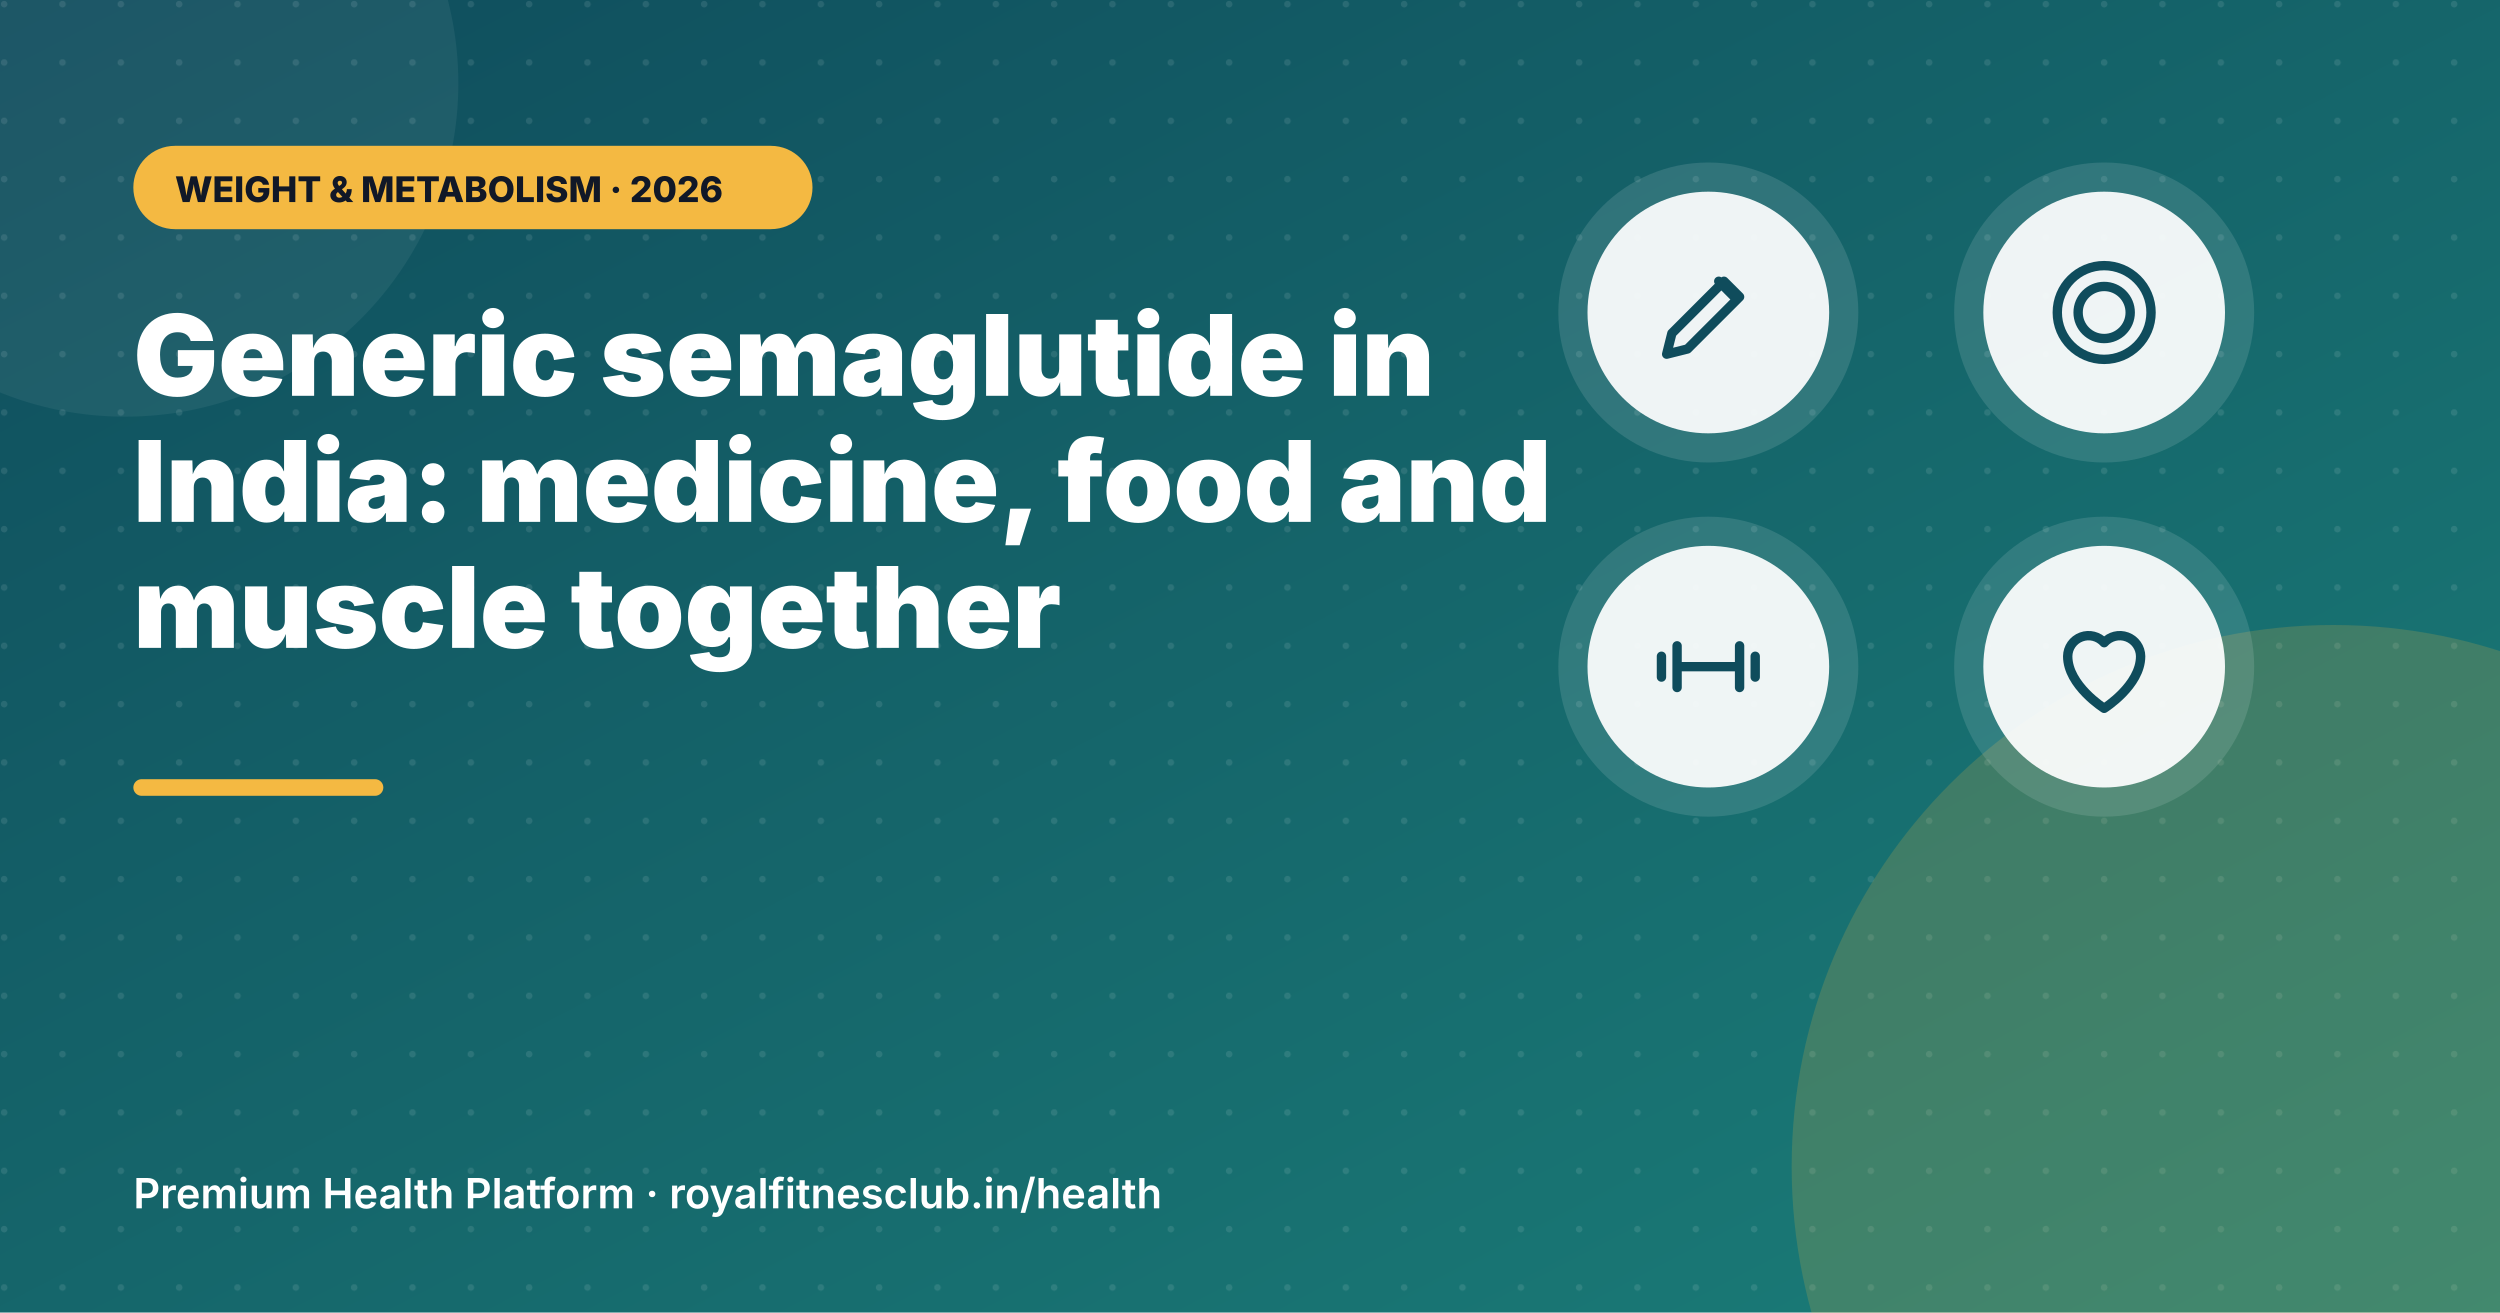
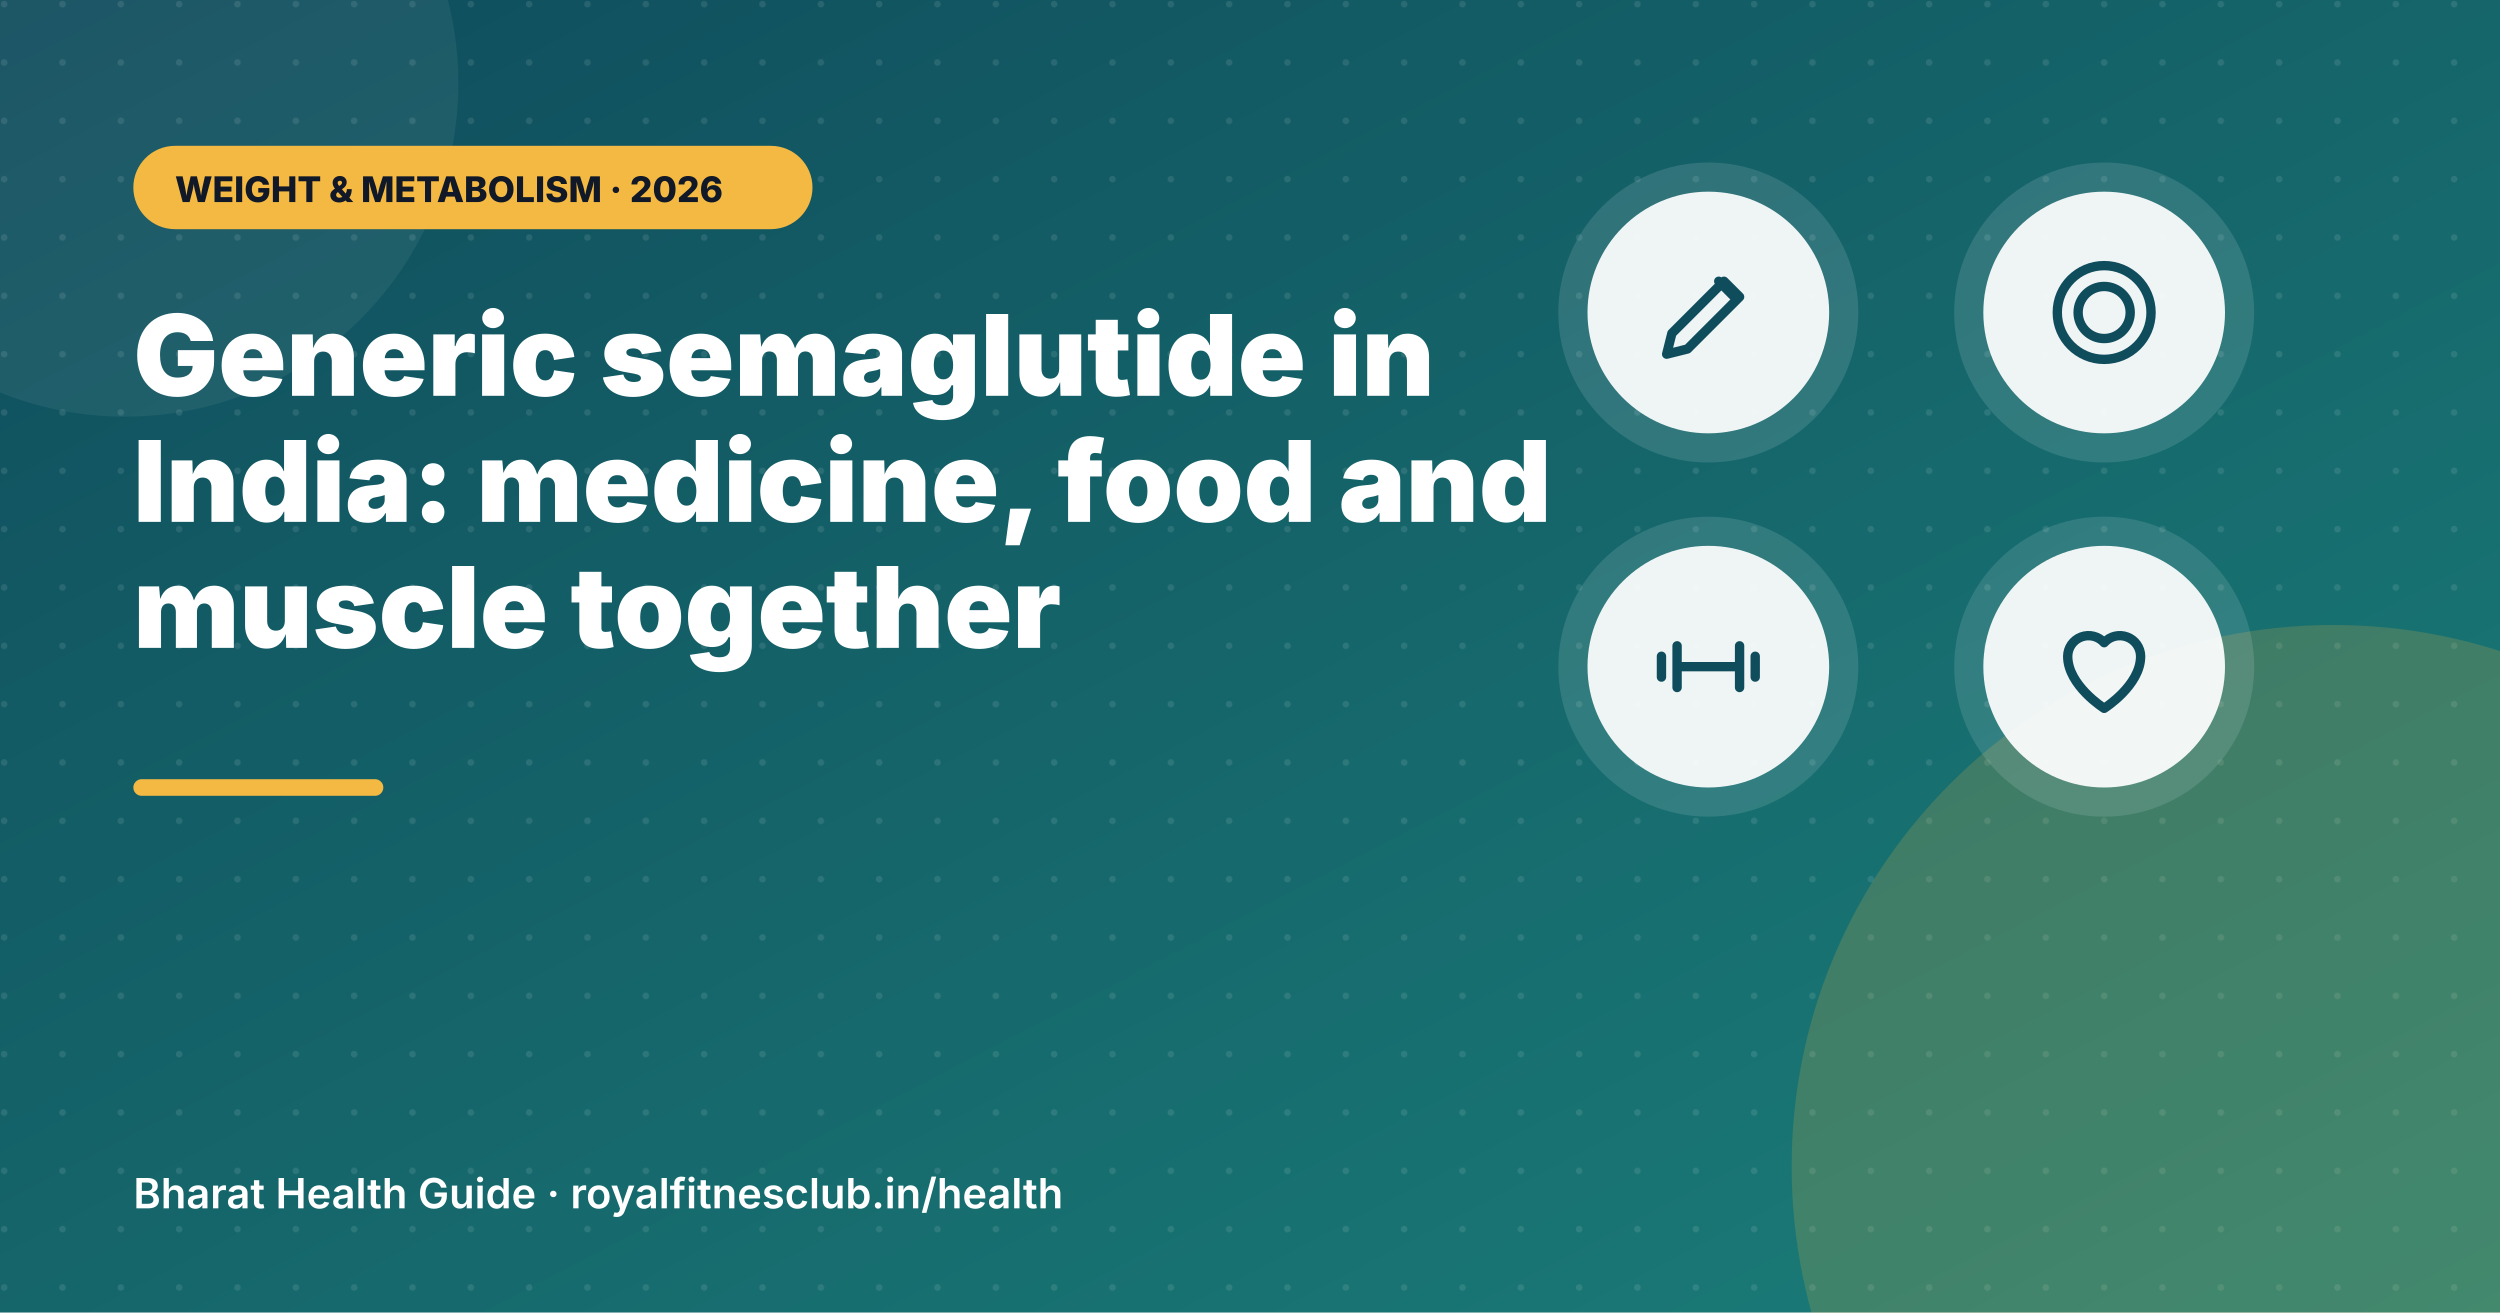
<svg xmlns="http://www.w3.org/2000/svg" width="1200" height="630" viewBox="0 0 1200 630" role="img">
  <defs>
    <linearGradient id="g" x1="0" y1="0" x2="1" y2="1">
      <stop offset="0" stop-color="#0f4c5c" />
      <stop offset="1" stop-color="#1b7f79" />
    </linearGradient>
    <pattern id="p" width="28" height="28" patternUnits="userSpaceOnUse">
      <circle cx="2" cy="2" r="1.6" fill="#ffffff" fill-opacity="0.10" />
    </pattern>
  </defs>
  <rect width="1200" height="630" fill="url(#g)" />
  <rect width="1200" height="630" fill="url(#p)" />
  <circle cx="1120" cy="560" r="260" fill="#f4b942" fill-opacity="0.18" />
  <circle cx="60" cy="40" r="160" fill="#ffffff" fill-opacity="0.06" />
  <rect x="64" y="70" width="326" height="40" rx="20" fill="#f4b942" />
  <text x="84" y="97" font-family="Inter, 'Noto Sans Devanagari', 'Segoe UI', Arial, sans-serif" font-size="17" font-weight="800" fill="#111827" text-anchor="start">WEIGHT &amp; METABOLISM · 2026</text>
  <text x="64" y="190" font-family="Inter, 'Noto Sans Devanagari', 'Segoe UI', Arial, sans-serif" font-size="54" font-weight="900" fill="#ffffff" text-anchor="start">Generic semaglutide in</text>
  <text x="64" y="250.48" font-family="Inter, 'Noto Sans Devanagari', 'Segoe UI', Arial, sans-serif" font-size="54" font-weight="900" fill="#ffffff" text-anchor="start">India: medicine, food and</text>
  <text x="64" y="310.96" font-family="Inter, 'Noto Sans Devanagari', 'Segoe UI', Arial, sans-serif" font-size="54" font-weight="900" fill="#ffffff" text-anchor="start">muscle together</text>
  <rect x="64" y="374" width="120" height="8" rx="4" fill="#f4b942" />
-   <text x="64" y="580" font-family="Inter, 'Noto Sans Devanagari', 'Segoe UI', Arial, sans-serif" font-size="20" font-weight="600" fill="#ffffff" text-anchor="start">Premium Health Platform · royalfitnesclub.in/health</text>
+   <text x="64" y="580" font-family="Inter, 'Noto Sans Devanagari', 'Segoe UI', Arial, sans-serif" font-size="20" font-weight="600" fill="#ffffff" text-anchor="start">Bharat Health Guide · royalfitnesclub.in/health</text>
  <circle cx="820" cy="150" r="72" fill="#ffffff" fill-opacity="0.12" />
  <circle cx="820" cy="150" r="58" fill="#ffffff" fill-opacity="0.92" />
  <g transform="translate(790 120) scale(2.5)" fill="none" stroke="#0f4c5c" stroke-width="1.8" stroke-linecap="round" stroke-linejoin="round">
    <path d="M4 20l4-1 10-10-3-3L5 16l-1 4zM14 6l3 3" />
  </g>
  <circle cx="1010" cy="150" r="72" fill="#ffffff" fill-opacity="0.12" />
  <circle cx="1010" cy="150" r="58" fill="#ffffff" fill-opacity="0.92" />
  <g transform="translate(980 120) scale(2.5)" fill="none" stroke="#0f4c5c" stroke-width="1.8" stroke-linecap="round" stroke-linejoin="round">
    <path d="M12 3a9 9 0 100 18 9 9 0 000-18zm0 4a5 5 0 100 10 5 5 0 000-10z" />
  </g>
  <circle cx="820" cy="320" r="72" fill="#ffffff" fill-opacity="0.12" />
  <circle cx="820" cy="320" r="58" fill="#ffffff" fill-opacity="0.92" />
  <g transform="translate(790 290) scale(2.5)" fill="none" stroke="#0f4c5c" stroke-width="1.8" stroke-linecap="round" stroke-linejoin="round">
    <path d="M3 10v4M6 8v8M18 8v8M21 10v4M6 12h12" />
  </g>
  <circle cx="1010" cy="320" r="72" fill="#ffffff" fill-opacity="0.12" />
  <circle cx="1010" cy="320" r="58" fill="#ffffff" fill-opacity="0.92" />
  <g transform="translate(980 290) scale(2.5)" fill="none" stroke="#0f4c5c" stroke-width="1.8" stroke-linecap="round" stroke-linejoin="round">
    <path d="M12 20s-7-4.4-7-10a4 4 0 017-2.6A4 4 0 0119 10c0 5.6-7 10-7 10z" />
  </g>
</svg>
